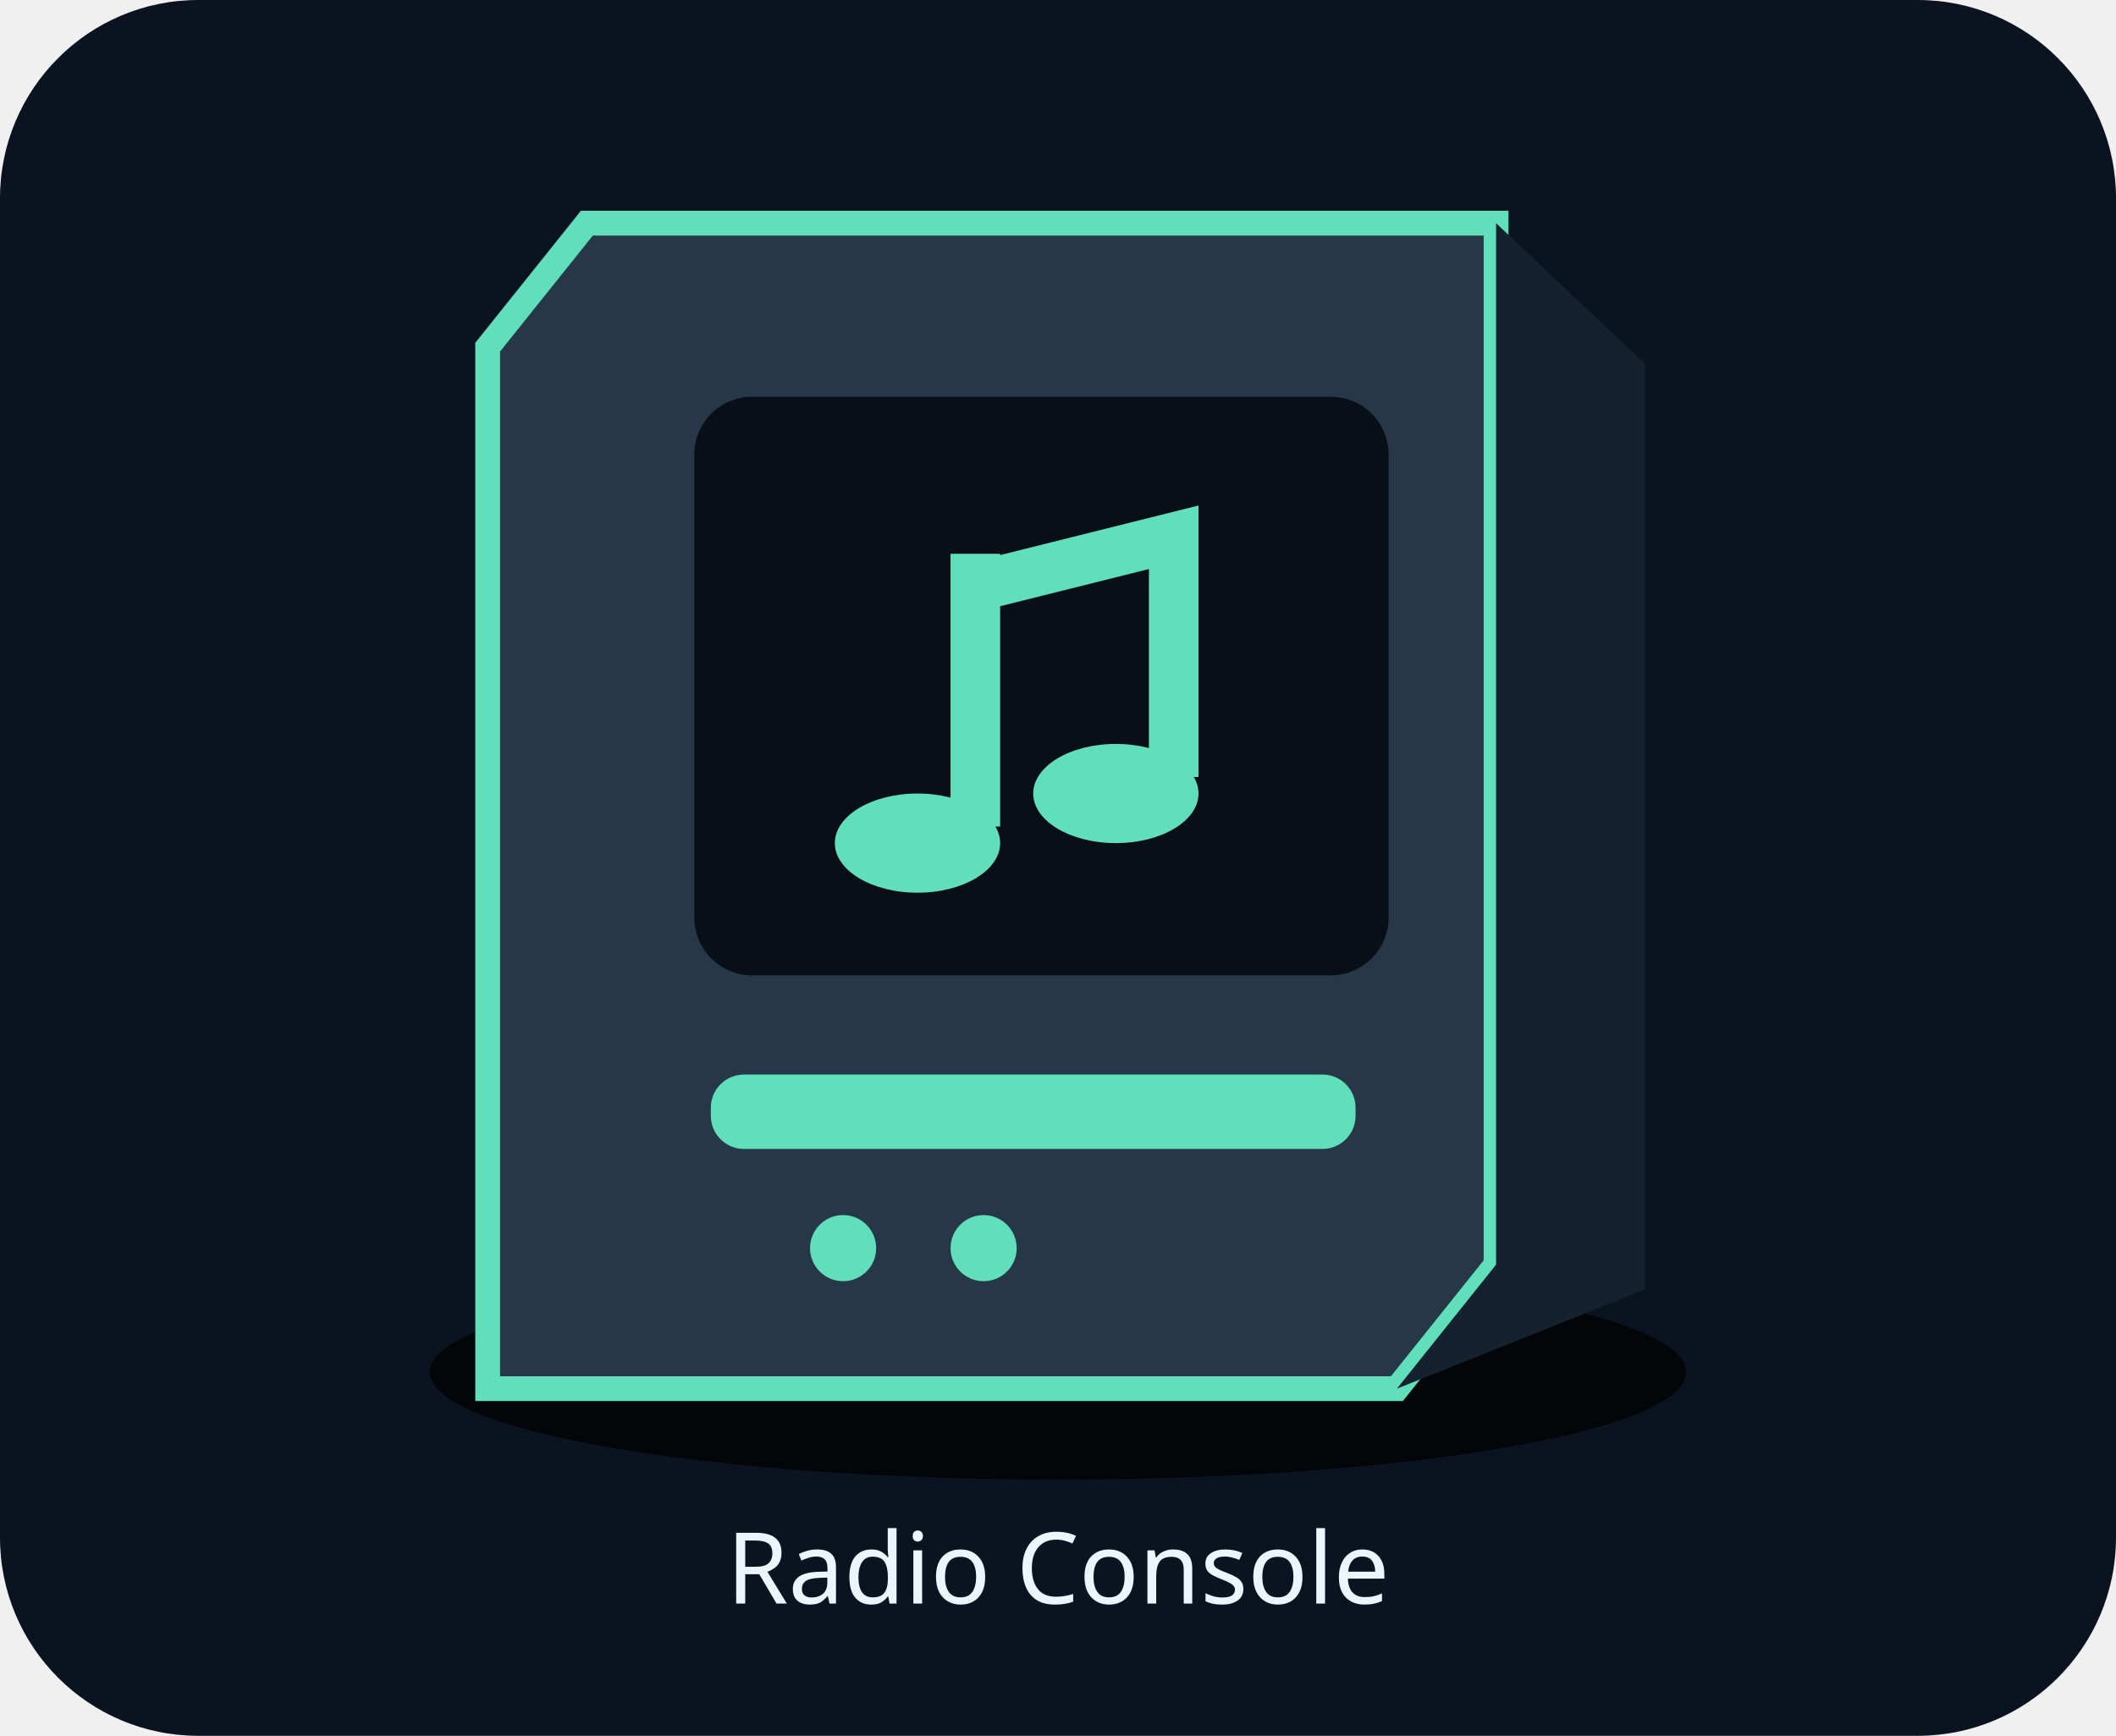
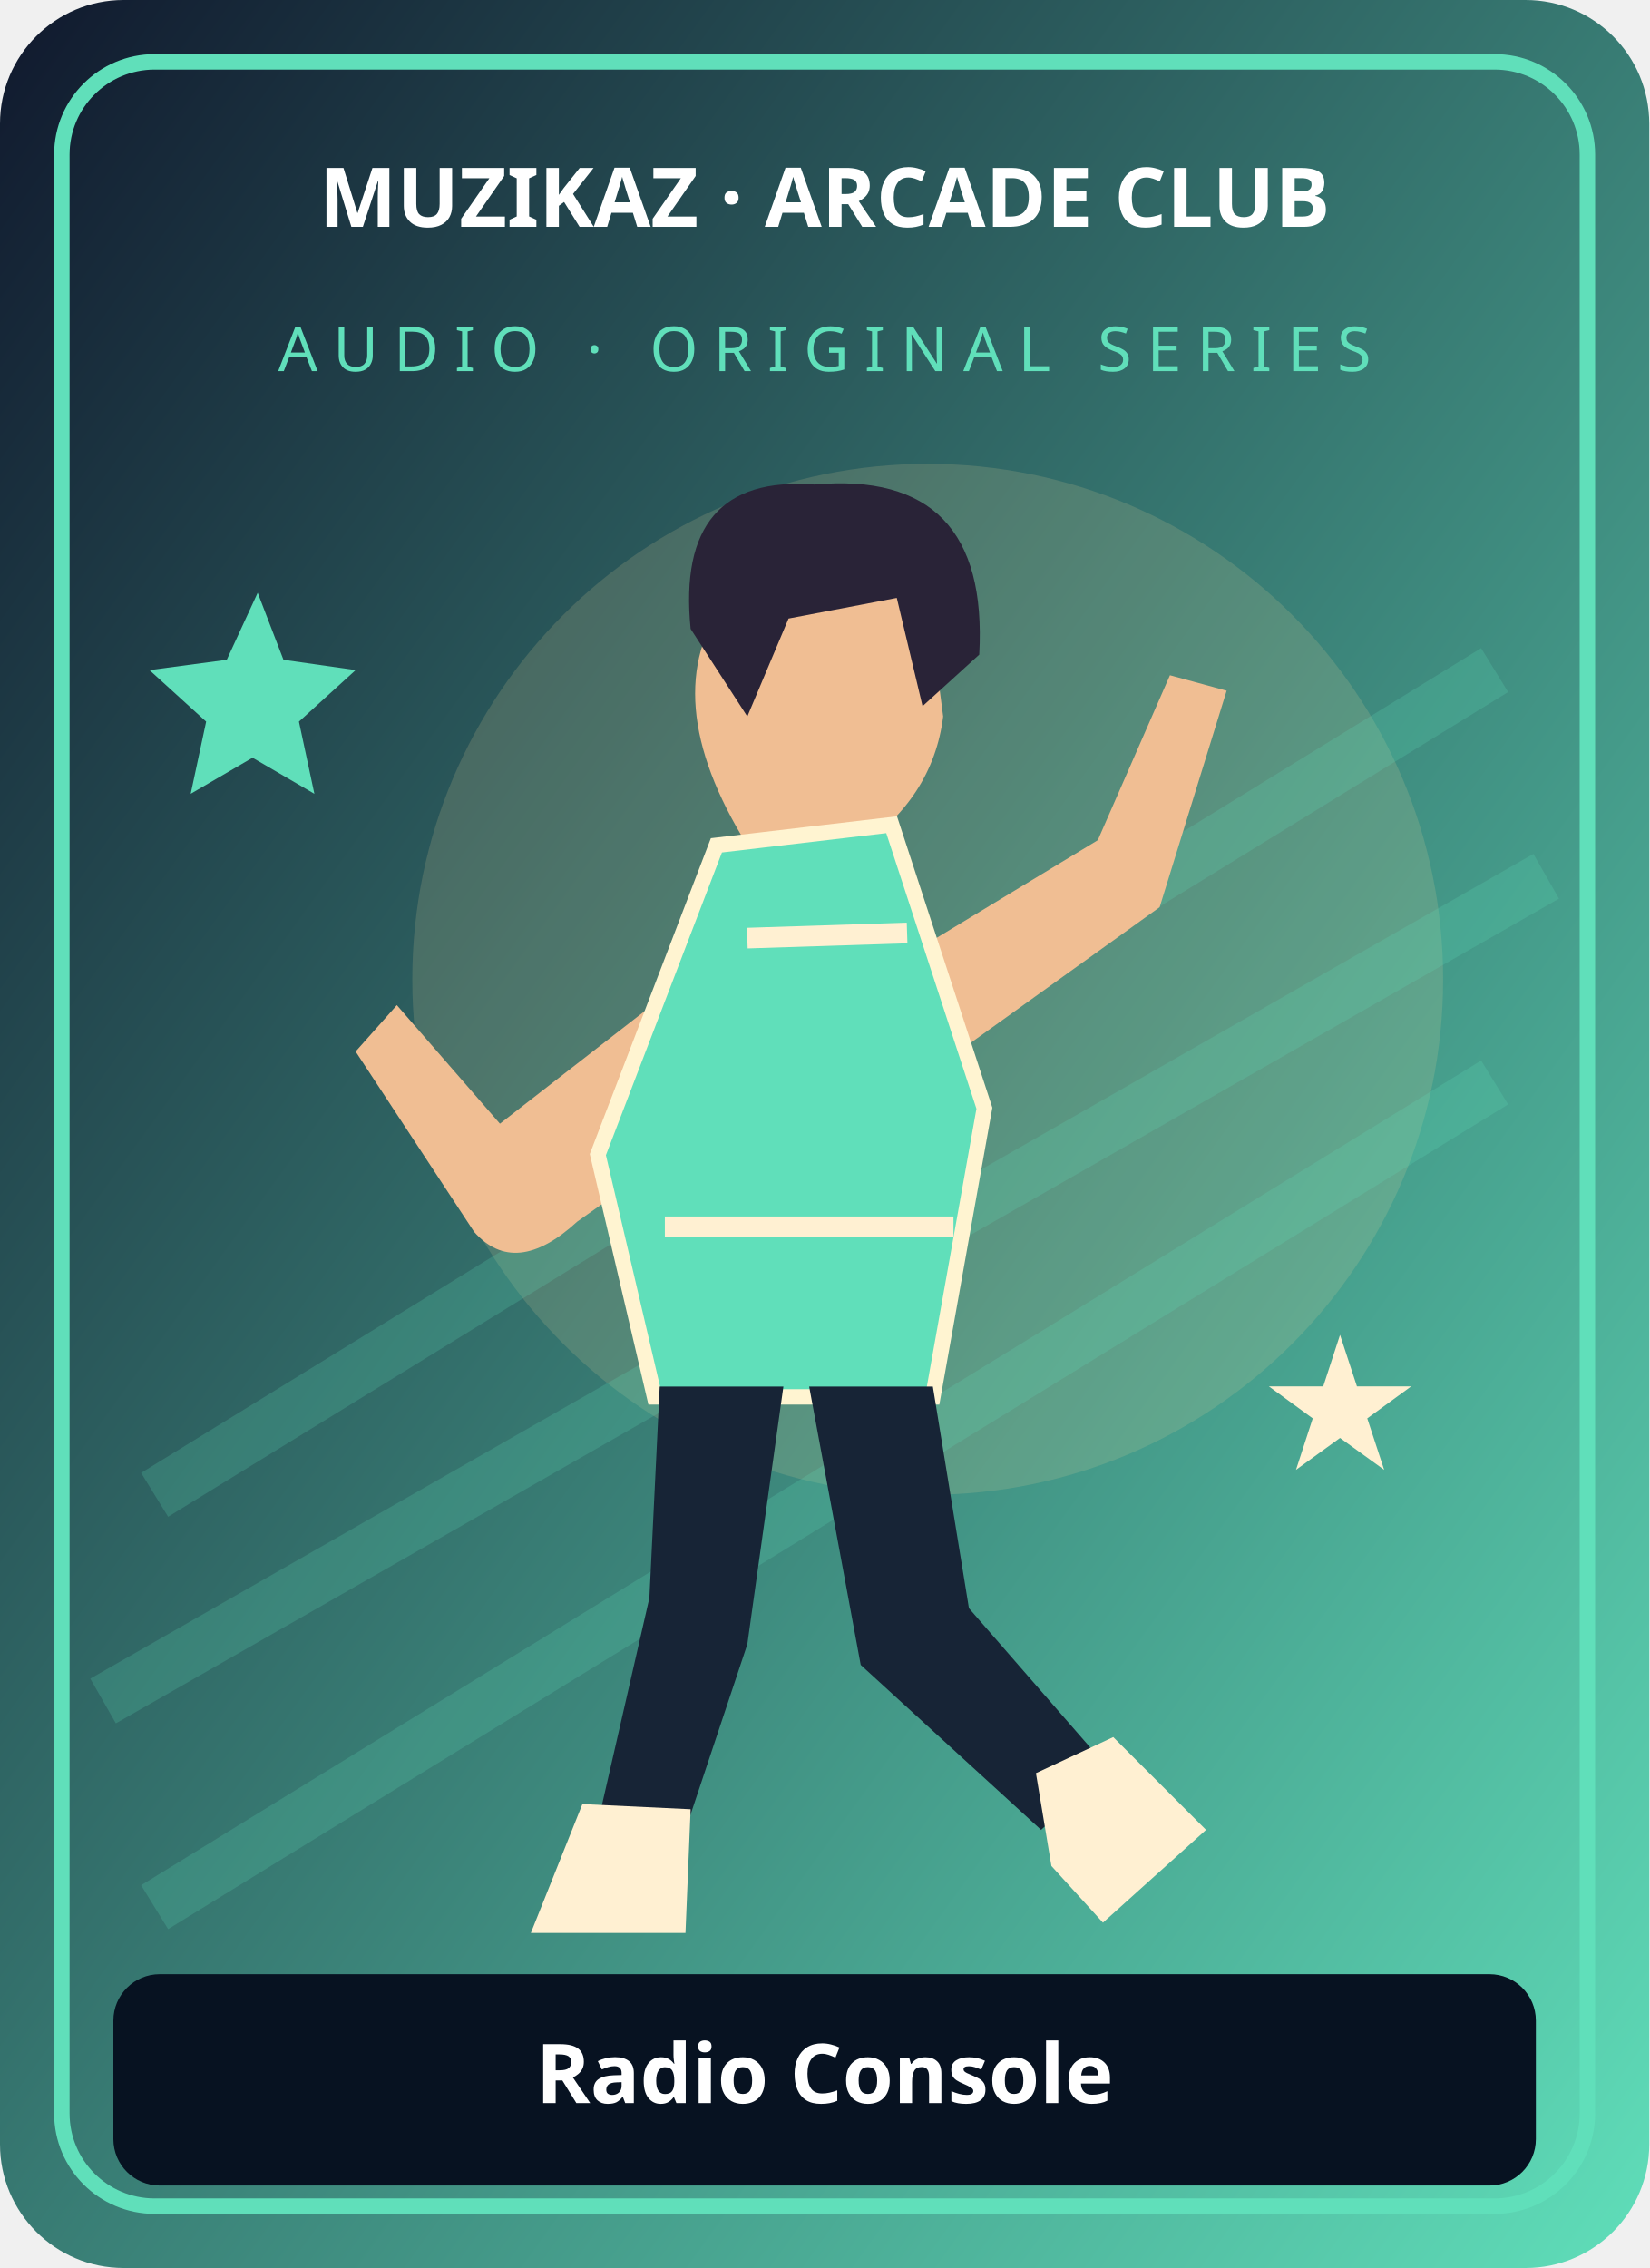
- <svg xmlns="http://www.w3.org/2000/svg" viewBox="0 0 256 210" role="img" aria-labelledby="title desc">
-   <rect width="256" height="210" rx="24" fill="#0b1320" />
-   <ellipse cx="128" cy="166" rx="76" ry="13" fill="#020609" />
-   <path d="M71 27h110v126l-12 15H59V42z" fill="#263847" stroke="#60dfba" stroke-width="3" />
-   <path d="m181 27 18 17v112l-30 12 12-15z" fill="#14212e" />
-   <rect x="84" y="48" width="84" height="70" rx="7" fill="#080f17" />
-   <path d="M118 67v33m0-29 24-6v29" stroke="#60dfba" stroke-width="6" fill="none" />
-   <ellipse cx="111" cy="102" rx="10" ry="6" fill="#60dfba" />
-   <ellipse cx="135" cy="96" rx="10" ry="6" fill="#60dfba" />
-   <rect x="86" y="130" width="78" height="9" rx="4" fill="#60dfba" />
-   <circle cx="102" cy="151" r="4" fill="#60dfba" />
-   <circle cx="119" cy="151" r="4" fill="#60dfba" />
-   <text x="128" y="194" text-anchor="middle" font-size="12" font-family="sans-serif" fill="#ecf5ff">Radio Console</text>
+ <svg xmlns="http://www.w3.org/2000/svg" viewBox="0 0 320 440" role="img" aria-label="Radio Console retro pin-up poster">
+   <defs>
+     <linearGradient id="bg" x2="1" y2="1">
+       <stop stop-color="#10182d" />
+       <stop offset="1" stop-color="#60dfba" />
+     </linearGradient>
+   </defs>
+   <rect width="320" height="440" rx="24" fill="url(#bg)" />
+   <rect x="12" y="12" width="296" height="416" rx="18" fill="none" stroke="#60dfba" stroke-width="3" />
+   <circle cx="180" cy="190" r="100" fill="#f5d699" opacity=".16" />
+   <path d="M30 290L290 130M20 330L300 170M30 370L290 210" stroke="#60dfba" opacity=".2" stroke-width="10" />
+   <text x="160" y="44" text-anchor="middle" fill="#fff" font-family="sans-serif" font-size="16" font-weight="900">MUZIKAZ · ARCADE CLUB</text>
+   <text x="160" y="72" text-anchor="middle" fill="#60dfba" font-family="sans-serif" font-size="12" letter-spacing="3">AUDIO · ORIGINAL SERIES</text>
+   <g fill="#f0be93">
+     <path d="M145 164Q127 135 141 116Q161 92 180 116L183 139Q181 155 166 165Z" />
+     <path d="M133 190L97 218L77 195L69 204L92 239Q100 248 112 237L143 215Z" />
+     <path d="M180 183L213 163L227 131L238 134L225 176L186 204Z" />
+   </g>
+   <path d="M134 122Q131 92 158 94Q192 91 190 127L179 137L174 116L153 120L145 139Z" fill="#292337" />
+   <path d="M139 164L173 160L191 215L181 271L127 271L116 224Z" fill="#60dfba" stroke="#fff4d1" stroke-width="3" />
+   <path d="M128 269L152 269L145 319L132 358L115 358L126 310Z M157 269L181 269L188 312L215 343L202 355L167 323Z" fill="#172436" />
+   <path d="M113 350L134 351L133 375L103 375Z M201 344L216 337L234 355L214 373L204 362Z" fill="#fff0d2" />
+   <path d="M145 182L176 181M129 238L185 238" stroke="#fff0d2" stroke-width="4" />
+   <path d="M50 115L55 128L69 130L58 140L61 154L49 147L37 154L40 140L29 130L44 128Z" fill="#60dfba" />
+   <text x="260" y="285" text-anchor="middle" fill="#fff0d2" font-family="sans-serif" font-size="36">★</text>
+   <rect x="22" y="383" width="276" height="41" rx="9" fill="#071221" />
+   <text x="160" y="408" text-anchor="middle" fill="#fff" font-family="sans-serif" font-size="16" font-weight="800" textLength="250" lengthAdjust="spacingAndGlyphs">Radio Console</text>
</svg>
